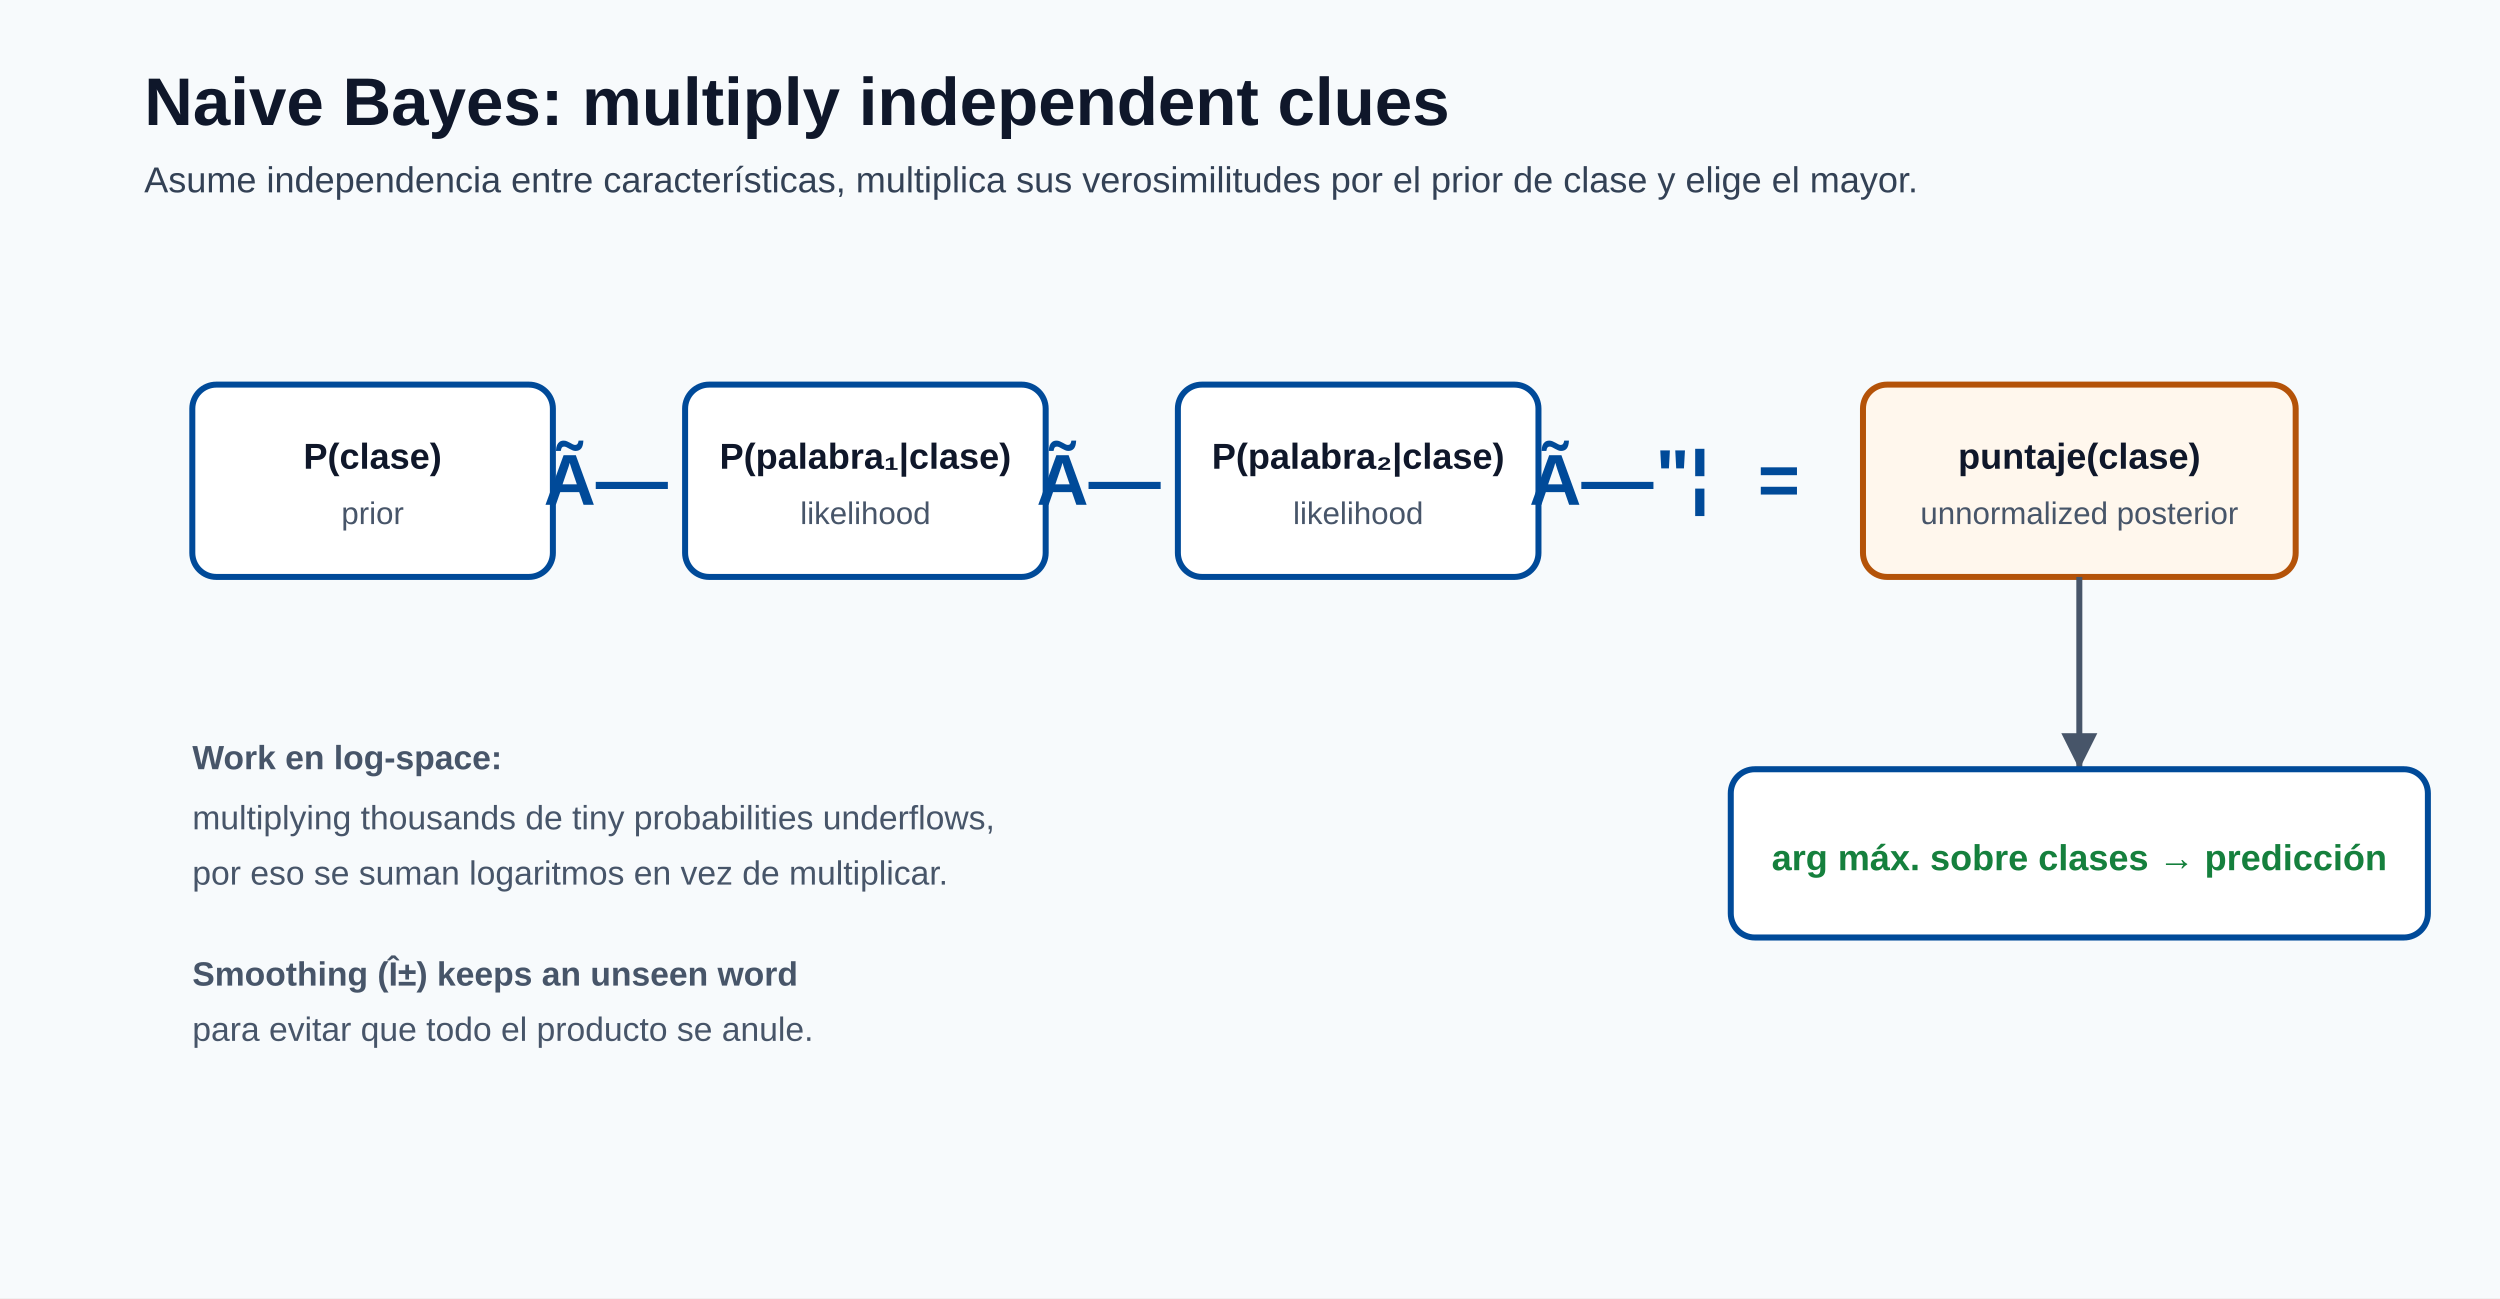
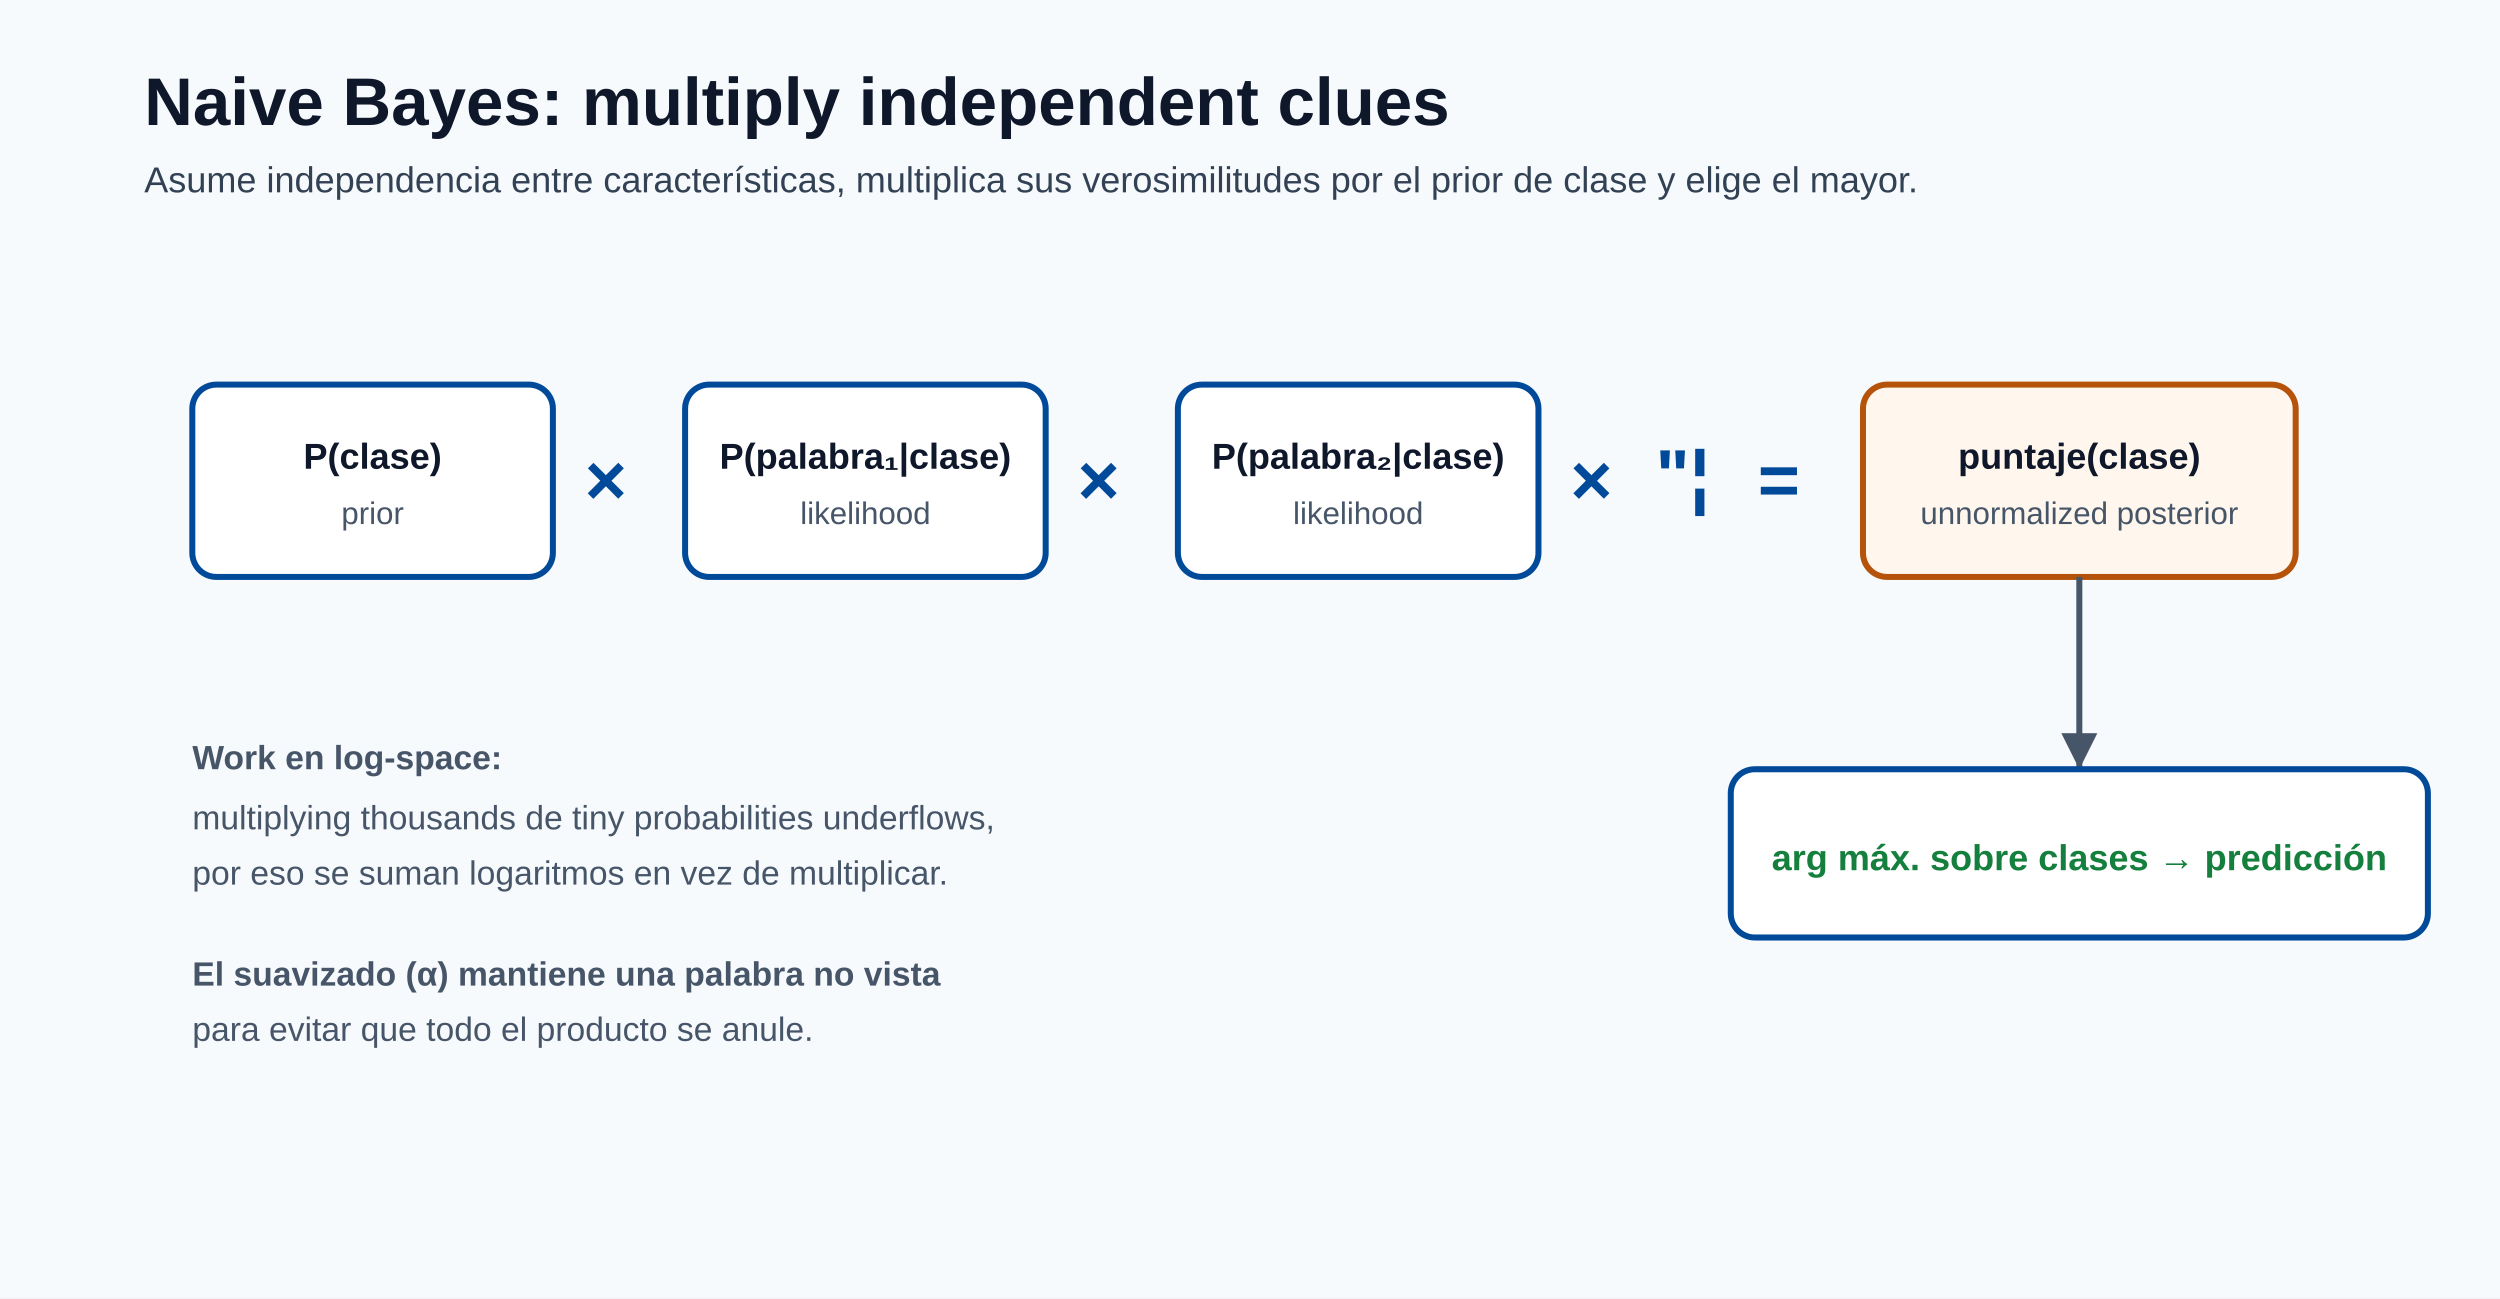
<svg xmlns="http://www.w3.org/2000/svg" width="1040" height="540" viewBox="0 0 1040 540" role="img" aria-labelledby="title desc">
  <defs>
    <style>
      .bg { fill: #f7fafc; }
      .title { fill: #0f172a; font-family: Segoe UI, Arial, sans-serif; font-size: 28px; font-weight: 700; }
      .subtitle { fill: #334155; font-family: Segoe UI, Arial, sans-serif; font-size: 15px; }
      .box { fill: #ffffff; stroke: #004a99; stroke-width: 2.5; rx: 10; }
      .boxw { fill: #fff7ed; stroke: #b45309; stroke-width: 2.5; rx: 10; }
      .lbl { fill: #0f172a; font-family: Segoe UI, Arial, sans-serif; font-size: 15px; font-weight: 700; }
      .sub { fill: #475569; font-family: Segoe UI, Arial, sans-serif; font-size: 13px; }
      .op { fill: #004a99; font-family: Segoe UI, Arial, sans-serif; font-size: 30px; font-weight: 700; }
      .win { fill: #15803d; font-family: Segoe UI, Arial, sans-serif; font-size: 15px; font-weight: 700; }
      .arrow { stroke: #475569; stroke-width: 2.5; }
      .note { fill: #475569; font-family: Segoe UI, Arial, sans-serif; font-size: 14px; }
    </style>
    <marker id="ar" markerWidth="9" markerHeight="9" refX="6" refY="3" orient="auto">
      <path d="M0,0 L6,3 L0,6 Z" fill="#475569" />
    </marker>
  </defs>
  <rect class="bg" x="0" y="0" width="1040" height="540" />
  <text class="title" x="60" y="52">Naive Bayes: multiply independent clues</text>
  <text class="subtitle" x="60" y="80">Asume independencia entre características, multiplica sus verosimilitudes por el prior de clase y elige el mayor.</text>
  <rect class="box" x="80" y="160" width="150" height="80" rx="10" />
  <text class="lbl" x="155" y="195" text-anchor="middle">P(clase)</text>
  <text class="sub" x="155" y="218" text-anchor="middle">prior</text>
-   <text class="op" x="252" y="210" text-anchor="middle">Ã—</text>
+   <text class="op" x="252" y="210" text-anchor="middle">×</text>
  <rect class="box" x="285" y="160" width="150" height="80" rx="10" />
  <text class="lbl" x="360" y="195" text-anchor="middle">P(palabra₁|clase)</text>
  <text class="sub" x="360" y="218" text-anchor="middle">likelihood</text>
-   <text class="op" x="457" y="210" text-anchor="middle">Ã—</text>
+   <text class="op" x="457" y="210" text-anchor="middle">×</text>
  <rect class="box" x="490" y="160" width="150" height="80" rx="10" />
  <text class="lbl" x="565" y="195" text-anchor="middle">P(palabra₂|clase)</text>
  <text class="sub" x="565" y="218" text-anchor="middle">likelihood</text>
-   <text class="op" x="662" y="210" text-anchor="middle">Ã—</text>
+   <text class="op" x="662" y="210" text-anchor="middle">×</text>
  <text class="op" x="700" y="208" text-anchor="middle">"¦</text>
  <text class="op" x="740" y="210" text-anchor="middle">=</text>
  <rect class="boxw" x="775" y="160" width="180" height="80" rx="10" />
  <text class="lbl" x="865" y="195" text-anchor="middle">puntaje(clase)</text>
  <text class="sub" x="865" y="218" text-anchor="middle">unnormalized posterior</text>
  <line class="arrow" x1="865" y1="240" x2="865" y2="320" marker-end="url(#ar)" />
  <rect class="box" x="720" y="320" width="290" height="70" rx="10" />
  <text class="win" x="865" y="362" text-anchor="middle">arg máx. sobre clases → predicción</text>
  <text class="note" x="80" y="320" font-weight="700" fill="#b45309">Work en log-space:</text>
  <text class="note" x="80" y="345">multiplying thousands de tiny probabilities underflows,</text>
  <text class="note" x="80" y="368">por eso se suman logaritmos en vez de multiplicar.</text>
-   <text class="note" x="80" y="410" font-weight="700" fill="#004a99">Smoothing (Î±) keeps an unseen word</text>
+   <text class="note" x="80" y="410" font-weight="700" fill="#004a99">El suavizado (α) mantiene una palabra no vista</text>
  <text class="note" x="80" y="433">para evitar que todo el producto se anule.</text>
</svg>
